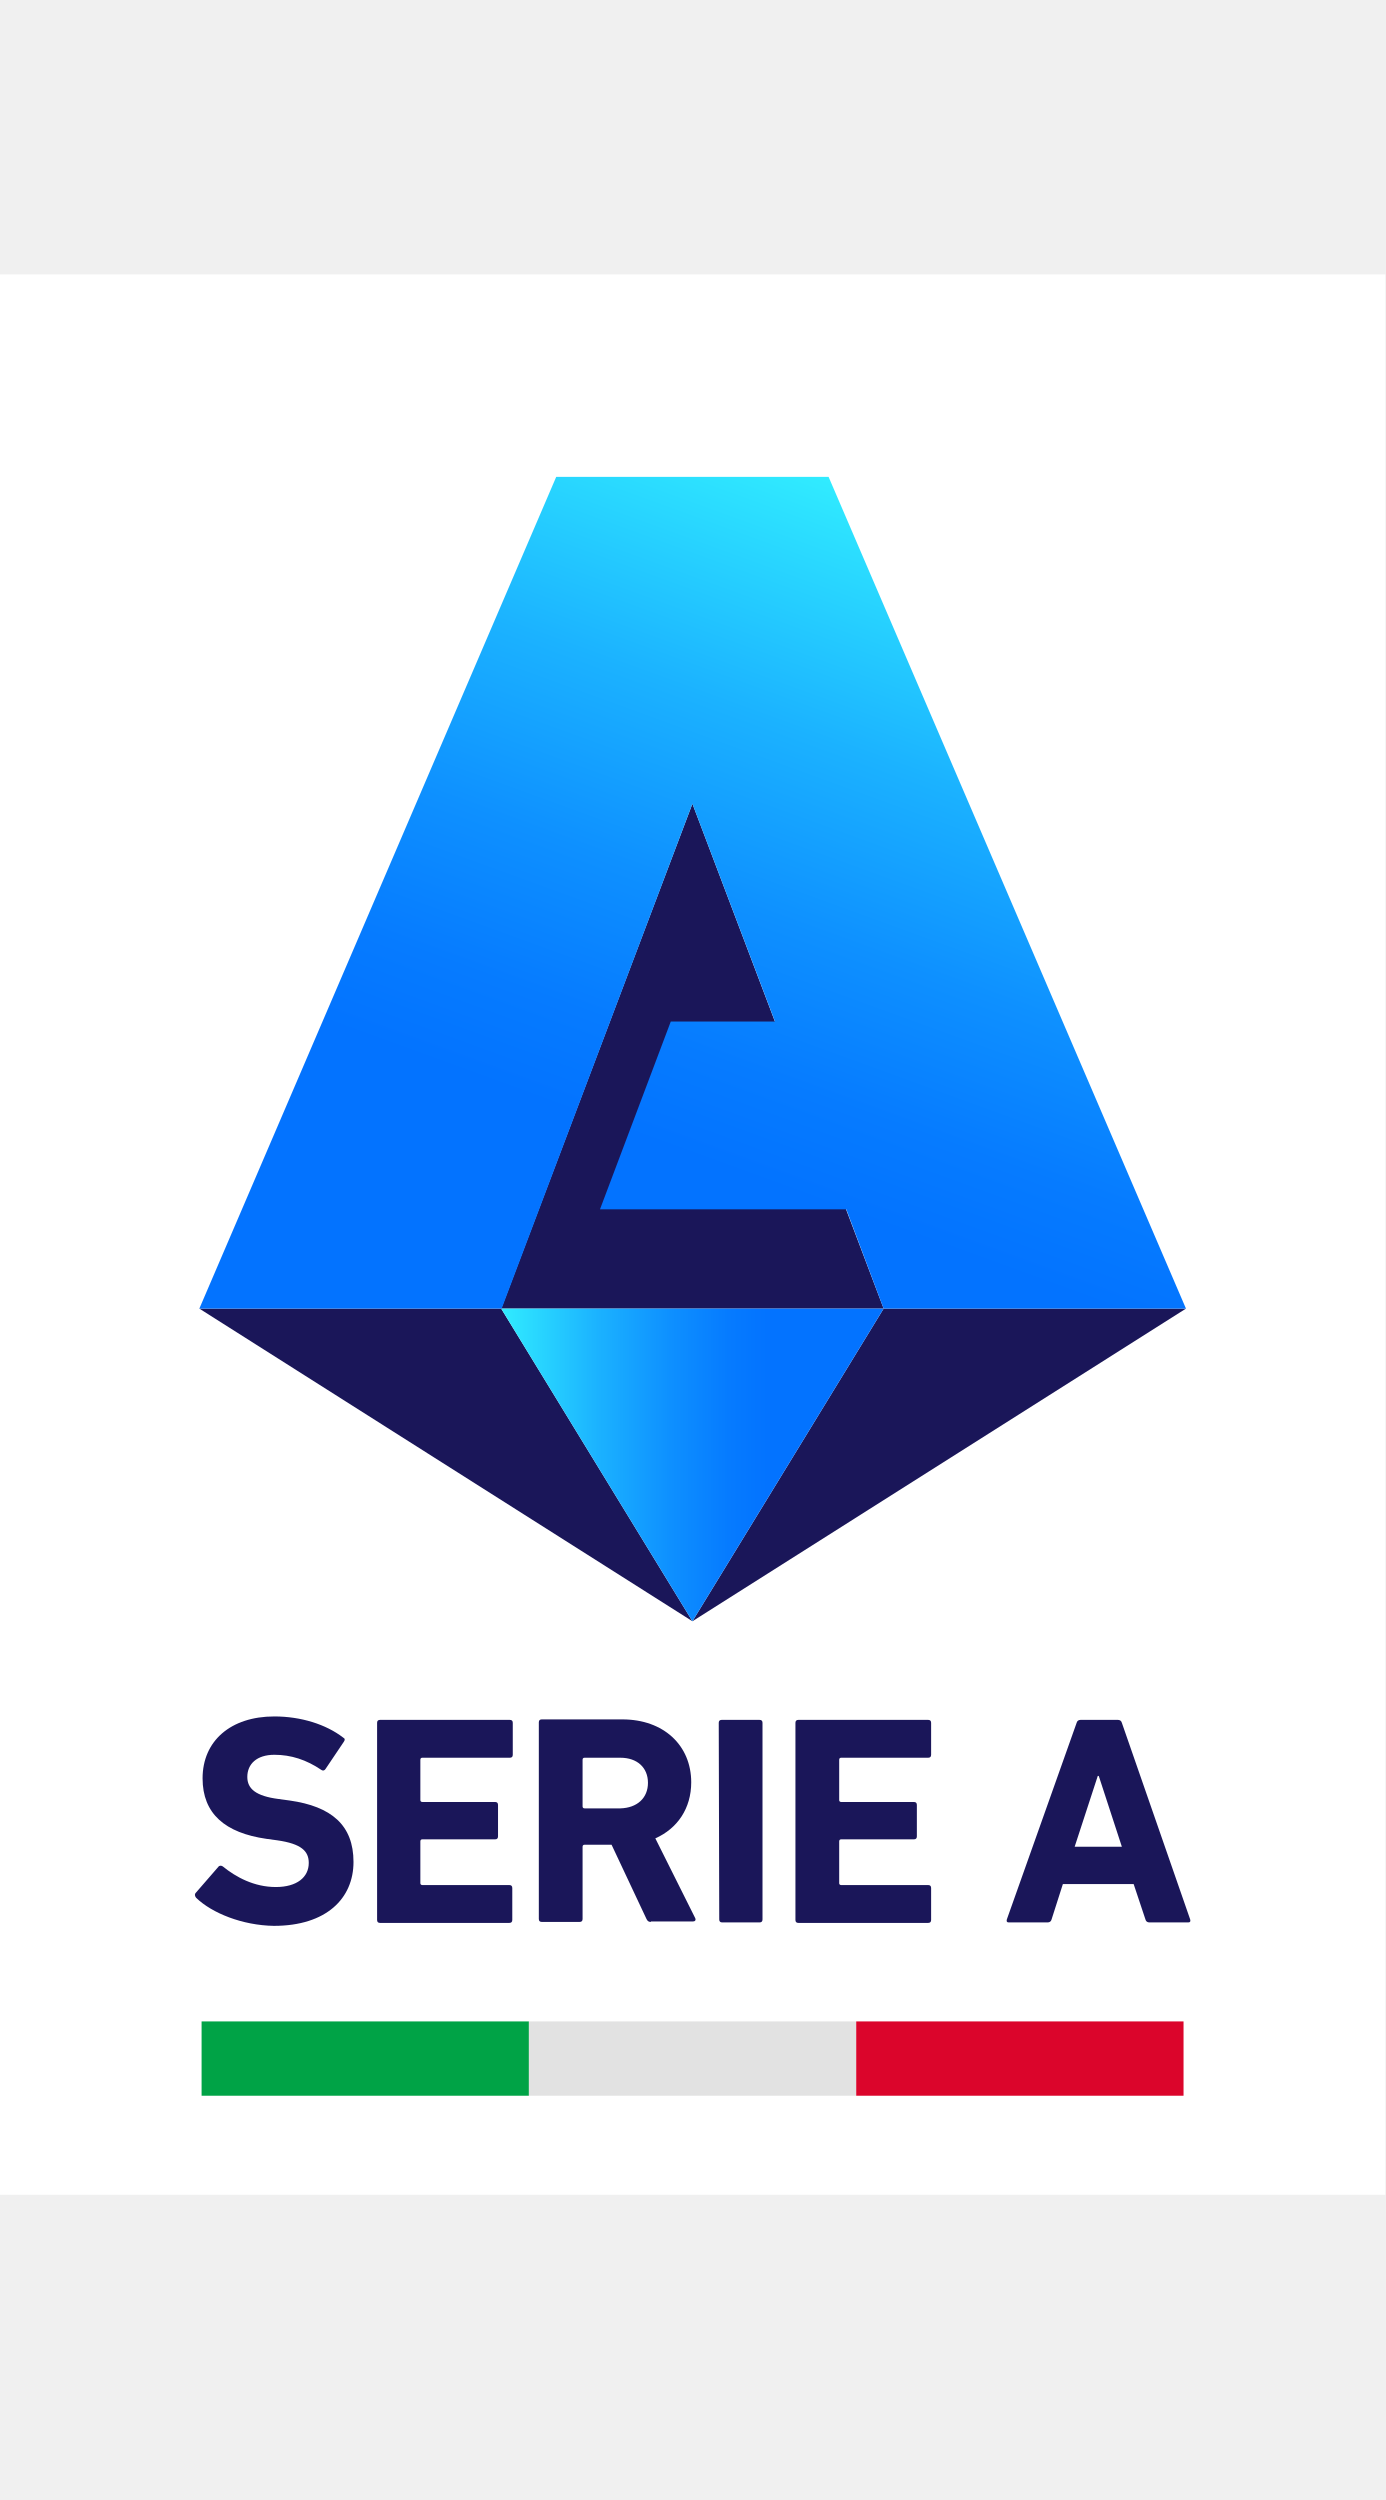
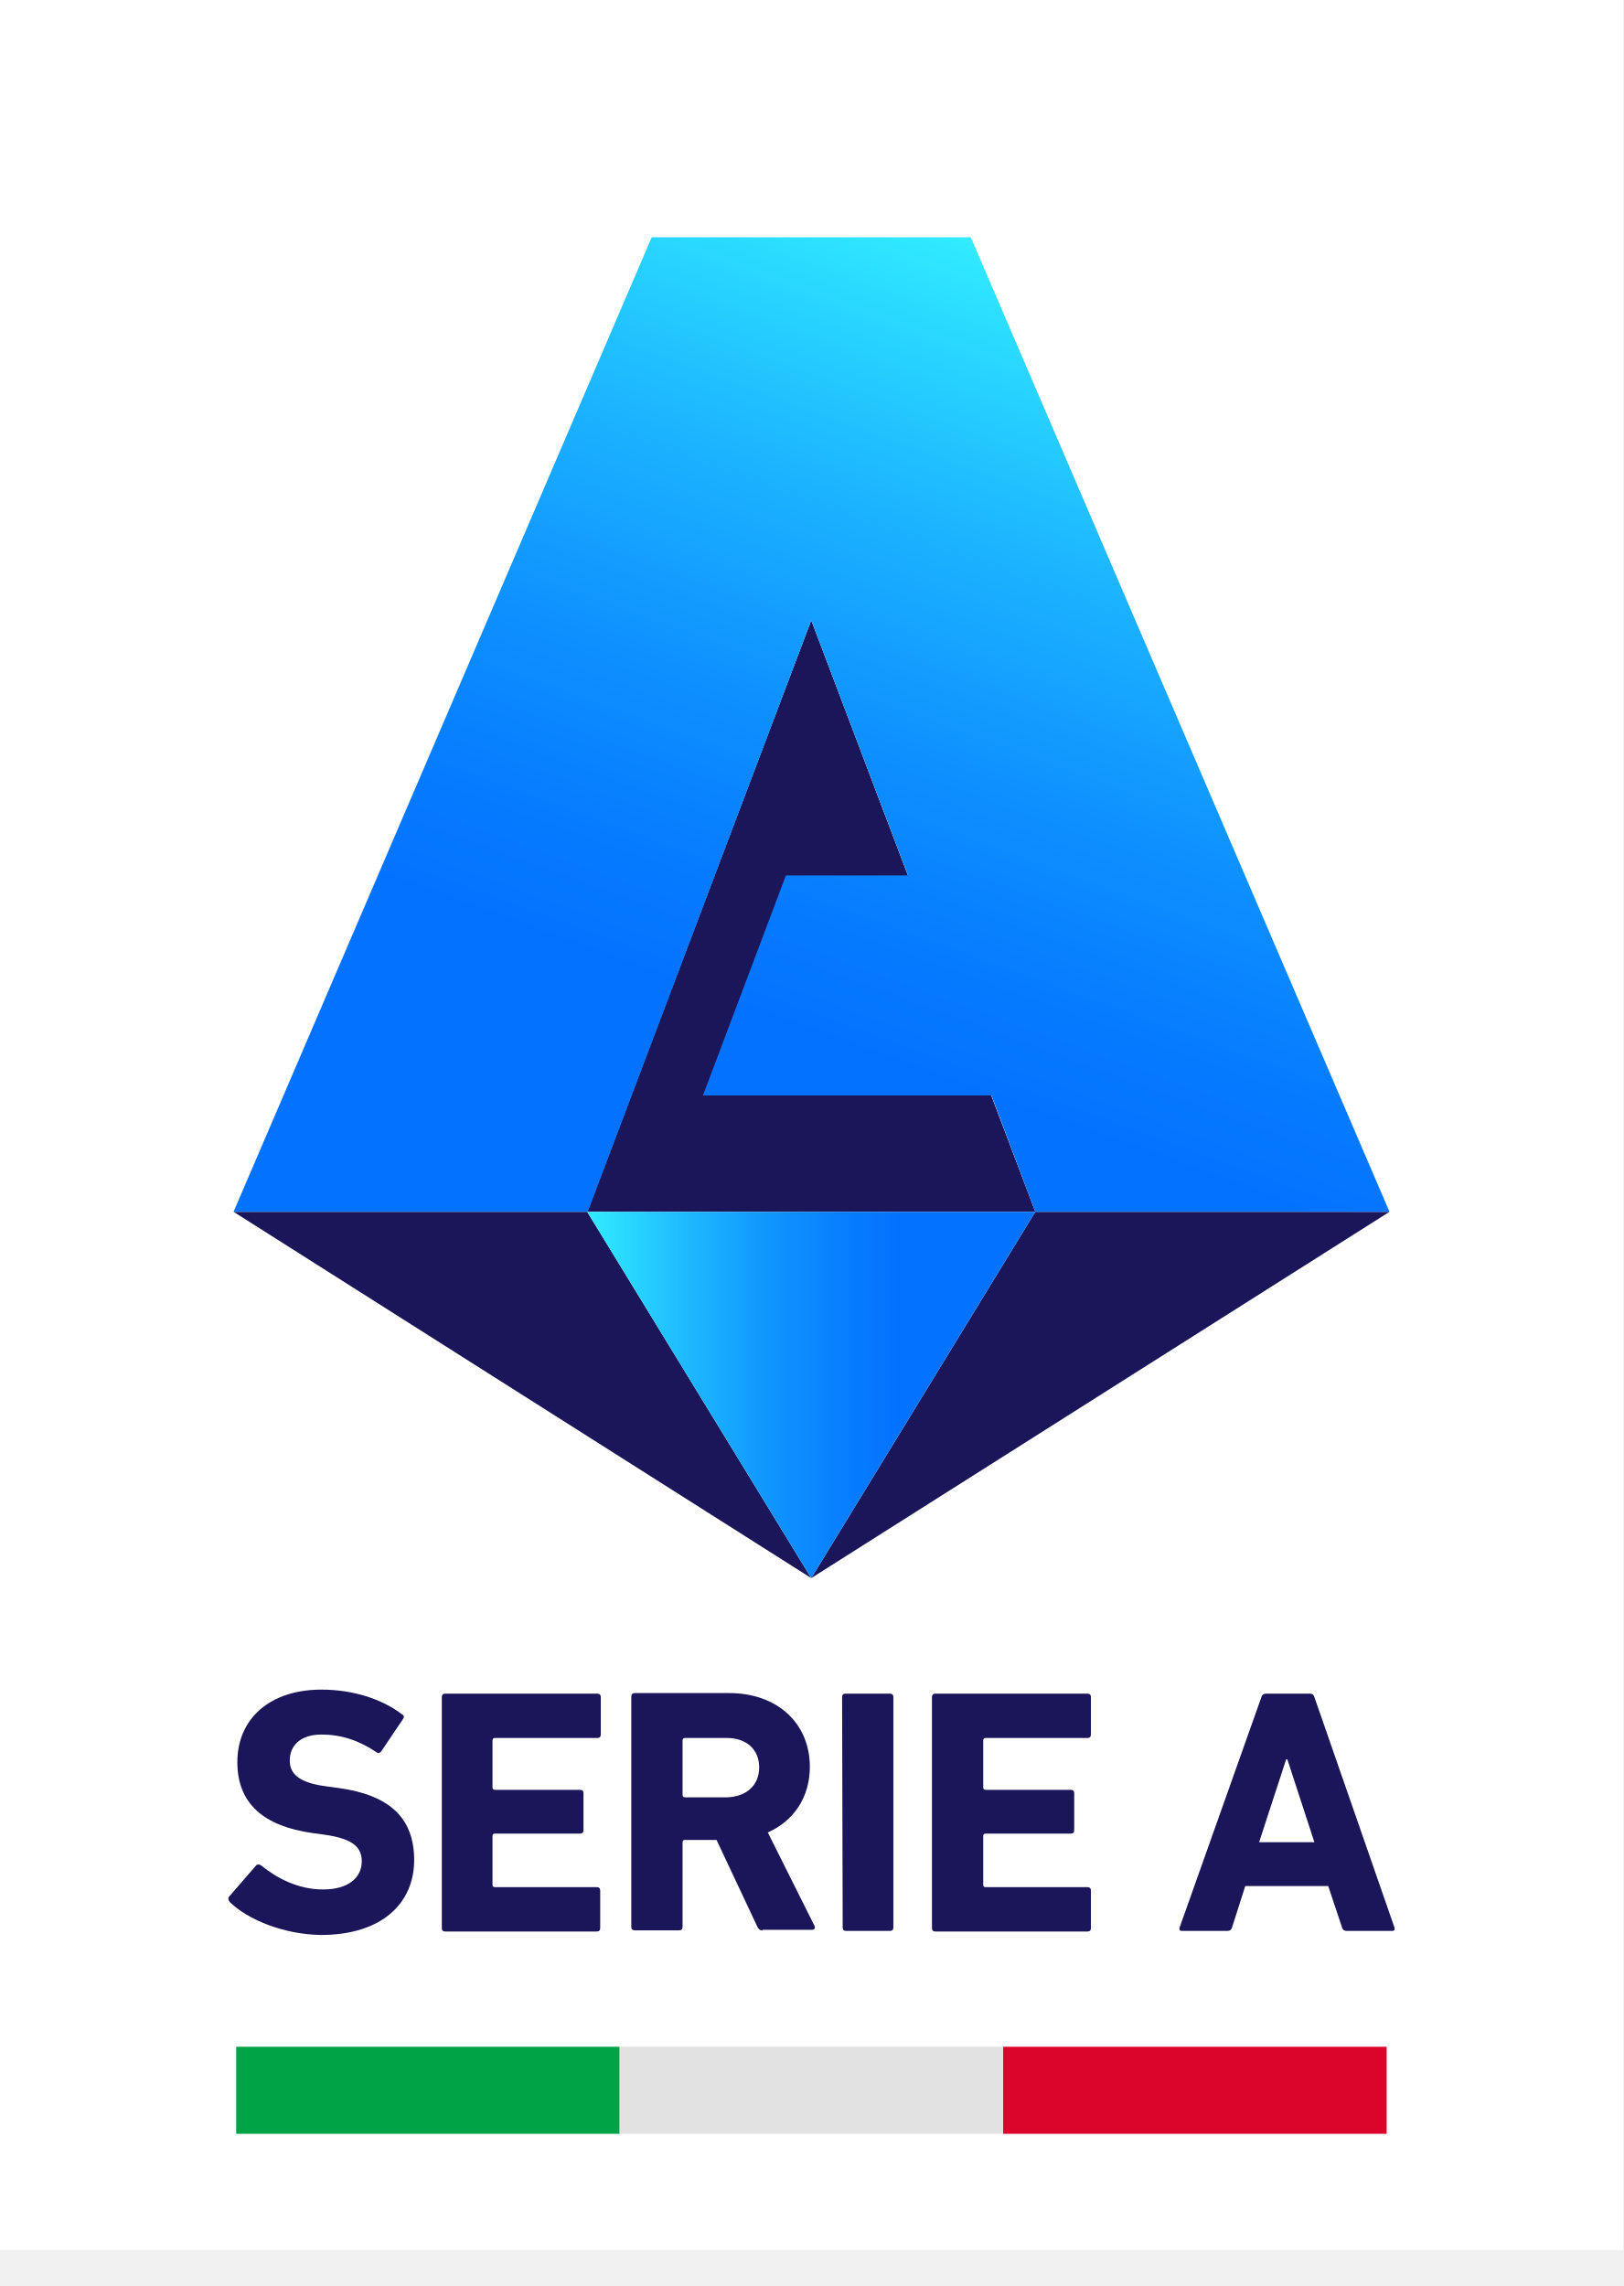
- <svg xmlns="http://www.w3.org/2000/svg" version="1.1" id="Livello_1" x="0px" y="0px" viewBox="0 0 261 471" style="enable-background:new 0 0 261 471;" xml:space="preserve">
+ <svg xmlns="http://www.w3.org/2000/svg" version="1.1" id="Livello_1" x="0px" y="0px" viewBox="0 0 261 367.6" style="enable-background:new 0 0 261 367.6;" xml:space="preserve">
  <style type="text/css">
	.st0{fill:#FFFFFF;}
	.st1{fill:#1A1659;}
- 	.st2{fill:url(#polygon892_00000023252320273269098130000004881889665465499039_);}
- 	.st3{fill:url(#path913_00000035500832385029591600000008531876291701286317_);}
+ 	.st2{fill:url(#polygon892_00000051349071190792539690000015215561864332848006_);}
+ 	.st3{fill:url(#path913_00000078023812169169227600000016395678483468400317_);}
	.st4{fill:#00A346;}
	.st5{fill:#E2E2E2;}
	.st6{fill:#DB052B;}
</style>
-   <rect id="rect835" y="51.7" class="st0" width="261" height="361.8" />
+   <rect id="rect835" class="st0" width="261" height="361.8" />
  <g id="g871" transform="matrix(0.9261612,0,0,0.9261612,0.8413789,0.4254487)">
-     <path id="path859" class="st1" d="M39,385.6c-0.2-0.2-0.4-0.7-0.1-1l4.6-5.3c0.2-0.3,0.6-0.3,0.9-0.1c2.7,2.2,6.4,4.2,10.8,4.2   c4.3,0,6.7-2,6.7-4.9c0-2.4-1.5-3.9-6.4-4.6l-2.2-0.3c-8.4-1.2-13-5.1-13-12.3c0-7.6,5.7-12.6,14.6-12.6c5.4,0,10.5,1.6,14,4.3   c0.4,0.2,0.4,0.5,0.1,0.9l-3.7,5.5c-0.2,0.3-0.5,0.4-0.8,0.2c-3.1-2.1-6.2-3.1-9.6-3.1c-3.6,0-5.5,1.9-5.5,4.5   c0,2.4,1.7,3.9,6.4,4.5l2.2,0.3c8.5,1.2,13,5,13,12.5c0,7.4-5.5,13-16.2,13C48.4,391.2,42.2,388.7,39,385.6z" />
-     <path id="path861" class="st1" d="M75.8,350c0-0.4,0.2-0.6,0.6-0.6h26.4c0.4,0,0.6,0.2,0.6,0.6v6.5c0,0.4-0.2,0.6-0.6,0.6H85   c-0.2,0-0.4,0.1-0.4,0.4v8.2c0,0.2,0.1,0.4,0.4,0.4h14.8c0.4,0,0.6,0.2,0.6,0.6v6.4c0,0.4-0.2,0.6-0.6,0.6H85   c-0.2,0-0.4,0.1-0.4,0.4v8.5c0,0.2,0.1,0.4,0.4,0.4h17.7c0.4,0,0.6,0.2,0.6,0.6v6.5c0,0.4-0.2,0.6-0.6,0.6H76.4   c-0.4,0-0.6-0.2-0.6-0.6V350z" />
-     <path id="path863" class="st1" d="M131.5,390.5c-0.5,0-0.7-0.2-0.9-0.6l-7.1-15.1H118c-0.2,0-0.4,0.1-0.4,0.4v14.7   c0,0.4-0.2,0.6-0.6,0.6h-7.7c-0.4,0-0.6-0.2-0.6-0.6v-40c0-0.4,0.2-0.6,0.6-0.6h16.4c8.4,0,14,5.3,14,12.8c0,5.3-2.8,9.4-7.3,11.4   l8.1,16.2c0.2,0.4,0,0.7-0.4,0.7h-8.6L131.5,390.5z M130.9,362.2c0-3.1-2.2-5.1-5.6-5.1H118c-0.2,0-0.4,0.1-0.4,0.4v9.5   c0,0.2,0.1,0.4,0.4,0.4h7.3C128.7,367.3,130.9,365.3,130.9,362.2L130.9,362.2z" />
-     <path id="path865" class="st1" d="M145.3,350c0-0.4,0.2-0.6,0.6-0.6h7.7c0.4,0,0.6,0.2,0.6,0.6v40c0,0.4-0.2,0.6-0.6,0.6H146   c-0.4,0-0.6-0.2-0.6-0.6L145.3,350L145.3,350z" />
-     <path id="path867" class="st1" d="M160.9,350c0-0.4,0.2-0.6,0.6-0.6h26.4c0.4,0,0.6,0.2,0.6,0.6v6.5c0,0.4-0.2,0.6-0.6,0.6h-17.7   c-0.2,0-0.4,0.1-0.4,0.4v8.2c0,0.2,0.1,0.4,0.4,0.4H185c0.4,0,0.6,0.2,0.6,0.6v6.4c0,0.4-0.2,0.6-0.6,0.6h-14.8   c-0.2,0-0.4,0.1-0.4,0.4v8.5c0,0.2,0.1,0.4,0.4,0.4h17.7c0.4,0,0.6,0.2,0.6,0.6v6.5c0,0.4-0.2,0.6-0.6,0.6h-26.4   c-0.4,0-0.6-0.2-0.6-0.6V350z" />
-     <path id="path869" class="st1" d="M218.1,350c0.1-0.4,0.4-0.6,0.8-0.6h7.6c0.4,0,0.7,0.2,0.8,0.6l13.9,40c0.1,0.4,0,0.6-0.4,0.6   h-7.9c-0.4,0-0.7-0.2-0.8-0.6l-2.4-7.2h-14.4L213,390c-0.1,0.4-0.4,0.6-0.8,0.6h-7.9c-0.4,0-0.5-0.2-0.4-0.6L218.1,350z    M227.3,375.2l-4.7-14.4h-0.2l-4.7,14.4H227.3z" />
+     <path id="path859" class="st1" d="M39,329.8c-0.2-0.2-0.4-0.7-0.1-1l4.6-5.3c0.2-0.3,0.6-0.3,0.9-0.1c2.7,2.2,6.4,4.2,10.8,4.2   c4.3,0,6.7-2,6.7-4.9c0-2.4-1.5-3.9-6.4-4.6l-2.2-0.3c-8.4-1.2-13-5.1-13-12.3c0-7.6,5.7-12.6,14.6-12.6c5.4,0,10.5,1.6,14,4.3   c0.4,0.2,0.4,0.5,0.1,0.9l-3.7,5.5c-0.2,0.3-0.5,0.4-0.8,0.2c-3.1-2.1-6.2-3.1-9.6-3.1c-3.6,0-5.5,1.9-5.5,4.5   c0,2.4,1.7,3.9,6.4,4.5L58,310c8.5,1.2,13,5,13,12.5c0,7.4-5.5,13-16.2,13C48.4,335.4,42.2,332.9,39,329.8z" />
+     <path id="path861" class="st1" d="M75.8,294.2c0-0.4,0.2-0.6,0.6-0.6h26.4c0.4,0,0.6,0.2,0.6,0.6v6.5c0,0.4-0.2,0.6-0.6,0.6H85   c-0.2,0-0.4,0.1-0.4,0.4v8.2c0,0.2,0.1,0.4,0.4,0.4h14.8c0.4,0,0.6,0.2,0.6,0.6v6.4c0,0.4-0.2,0.6-0.6,0.6H85   c-0.2,0-0.4,0.1-0.4,0.4v8.5c0,0.2,0.1,0.4,0.4,0.4h17.7c0.4,0,0.6,0.2,0.6,0.6v6.5c0,0.4-0.2,0.6-0.6,0.6H76.4   c-0.4,0-0.6-0.2-0.6-0.6V294.2z" />
+     <path id="path863" class="st1" d="M131.5,334.7c-0.5,0-0.7-0.2-0.9-0.6l-7.1-15.1H118c-0.2,0-0.4,0.1-0.4,0.4v14.7   c0,0.4-0.2,0.6-0.6,0.6h-7.7c-0.4,0-0.6-0.2-0.6-0.6v-40c0-0.4,0.2-0.6,0.6-0.6h16.4c8.4,0,14,5.3,14,12.8c0,5.3-2.8,9.4-7.3,11.4   l8.1,16.2c0.2,0.4,0,0.7-0.4,0.7h-8.6L131.5,334.7z M130.9,306.4c0-3.1-2.2-5.1-5.6-5.1H118c-0.2,0-0.4,0.1-0.4,0.4v9.5   c0,0.2,0.1,0.4,0.4,0.4h7.3C128.7,311.5,130.9,309.5,130.9,306.4L130.9,306.4z" />
+     <path id="path865" class="st1" d="M145.3,294.2c0-0.4,0.2-0.6,0.6-0.6h7.7c0.4,0,0.6,0.2,0.6,0.6v40c0,0.4-0.2,0.6-0.6,0.6H146   c-0.4,0-0.6-0.2-0.6-0.6L145.3,294.2L145.3,294.2z" />
+     <path id="path867" class="st1" d="M160.9,294.2c0-0.4,0.2-0.6,0.6-0.6h26.4c0.4,0,0.6,0.2,0.6,0.6v6.5c0,0.4-0.2,0.6-0.6,0.6h-17.7   c-0.2,0-0.4,0.1-0.4,0.4v8.2c0,0.2,0.1,0.4,0.4,0.4H185c0.4,0,0.6,0.2,0.6,0.6v6.4c0,0.4-0.2,0.6-0.6,0.6h-14.8   c-0.2,0-0.4,0.1-0.4,0.4v8.5c0,0.2,0.1,0.4,0.4,0.4h17.7c0.4,0,0.6,0.2,0.6,0.6v6.5c0,0.4-0.2,0.6-0.6,0.6h-26.4   c-0.4,0-0.6-0.2-0.6-0.6V294.2z" />
+     <path id="path869" class="st1" d="M218.1,294.2c0.1-0.4,0.4-0.6,0.8-0.6h7.6c0.4,0,0.7,0.2,0.8,0.6l13.9,40c0.1,0.4,0,0.6-0.4,0.6   h-7.9c-0.4,0-0.7-0.2-0.8-0.6l-2.4-7.2h-14.4l-2.3,7.2c-0.1,0.4-0.4,0.6-0.8,0.6h-7.9c-0.4,0-0.5-0.2-0.4-0.6L218.1,294.2z    M227.3,319.4l-4.7-14.4h-0.2l-4.7,14.4H227.3z" />
  </g>
  <g id="g915" transform="matrix(0.9261612,0,0,0.9261612,0.04630987,1.109328)">
    <g id="g898">
      <g id="g896">
        <g id="g894">
-           <polygon id="polygon873" class="st1" points="40.5,265 101.9,265 140.8,328.6     " />
-           <polygon id="polygon875" class="st1" points="241.2,265 179.7,265 140.8,328.6     " />
-           <polygon id="polygon877" class="st1" points="101.9,265 140.8,265 179.7,265 140.8,162.3     " />
-           <linearGradient id="polygon892_00000049179884372738125790000009180820500410986114_" gradientUnits="userSpaceOnUse" x1="137.449" y1="246.949" x2="215.249" y2="246.949" gradientTransform="matrix(0.8578 0 0 0.8578 -16.0052 84.9861)">
+           <polygon id="polygon873" class="st1" points="40.5,209.2 101.9,209.2 140.8,272.8     " />
+           <polygon id="polygon875" class="st1" points="241.2,209.2 179.7,209.2 140.8,272.8     " />
+           <polygon id="polygon877" class="st1" points="101.9,209.2 140.8,209.2 179.7,209.2 140.8,106.5     " />
+           <linearGradient id="polygon892_00000079480690386243617310000004705251954041753733_" gradientUnits="userSpaceOnUse" x1="137.449" y1="191.128" x2="215.249" y2="191.128" gradientTransform="matrix(0.8578 0 0 0.8578 -16.0052 77.0488)">
            <stop offset="0" style="stop-color:#31ECFF" />
            <stop offset="4.937099e-02" style="stop-color:#2DE2FF" />
            <stop offset="0.296" style="stop-color:#1BB2FF" />
            <stop offset="0.515" style="stop-color:#0E90FF" />
            <stop offset="0.694" style="stop-color:#067BFF" />
            <stop offset="0.812" style="stop-color:#0373FF" />
          </linearGradient>
-           <polygon id="polygon892" style="fill:url(#polygon892_00000049179884372738125790000009180820500410986114_);" points="      140.8,328.6 179.7,265 101.9,265     " />
+           <polygon id="polygon892" style="fill:url(#polygon892_00000079480690386243617310000004705251954041753733_);" points="      140.8,272.8 179.7,209.2 101.9,209.2     " />
        </g>
      </g>
    </g>
-     <linearGradient id="path913_00000081609230173227255880000000959799325307372211_" gradientUnits="userSpaceOnUse" x1="250.02" y1="25.346" x2="180.667" y2="215.892" gradientTransform="matrix(0.8578 0 0 0.8578 -16.0052 84.9861)">
+     <linearGradient id="path913_00000155833703581584107980000007173881745425779608_" gradientUnits="userSpaceOnUse" x1="250.02" y1="-30.476" x2="180.667" y2="160.07" gradientTransform="matrix(0.8578 0 0 0.8578 -16.0052 77.0488)">
      <stop offset="0" style="stop-color:#31ECFF" />
      <stop offset="4.882737e-02" style="stop-color:#2DE2FF" />
      <stop offset="0.293" style="stop-color:#1BB2FF" />
      <stop offset="0.509" style="stop-color:#0E90FF" />
      <stop offset="0.686" style="stop-color:#067BFF" />
      <stop offset="0.803" style="stop-color:#0373FF" />
    </linearGradient>
-     <path id="path913" style="fill:url(#path913_00000081609230173227255880000000959799325307372211_);" d="M140.8,162.3l16.8,44.3   h-21.2L122,244.8h50.1l7.6,20.2h61.5L168.5,95.8c-18.5,0-36.9,0-55.4,0L40.5,265H102L140.8,162.3z" />
+     <path id="path913" style="fill:url(#path913_00000155833703581584107980000007173881745425779608_);" d="M140.8,106.5l16.8,44.3   h-21.2L122,189h50.1l7.6,20.2h61.5L168.5,40c-18.5,0-36.9,0-55.4,0L40.5,209.2H102L140.8,106.5z" />
  </g>
  <g id="g1035" transform="matrix(0.9487179,0,0,0.9333333,-33.55458,21.87573)">
-     <rect id="rect1009" x="75.4" y="384.6" class="st4" width="65" height="15" />
-     <rect id="rect1009-5" x="140.4" y="384.6" class="st5" width="65" height="15" />
-     <rect id="rect1009-55" x="205.4" y="384.6" class="st6" width="65" height="15" />
+     <rect id="rect1009" x="75.4" y="329.2" class="st4" width="65" height="15" />
+     <rect id="rect1009-5" x="140.4" y="329.2" class="st5" width="65" height="15" />
+     <rect id="rect1009-55" x="205.4" y="329.2" class="st6" width="65" height="15" />
  </g>
</svg>
